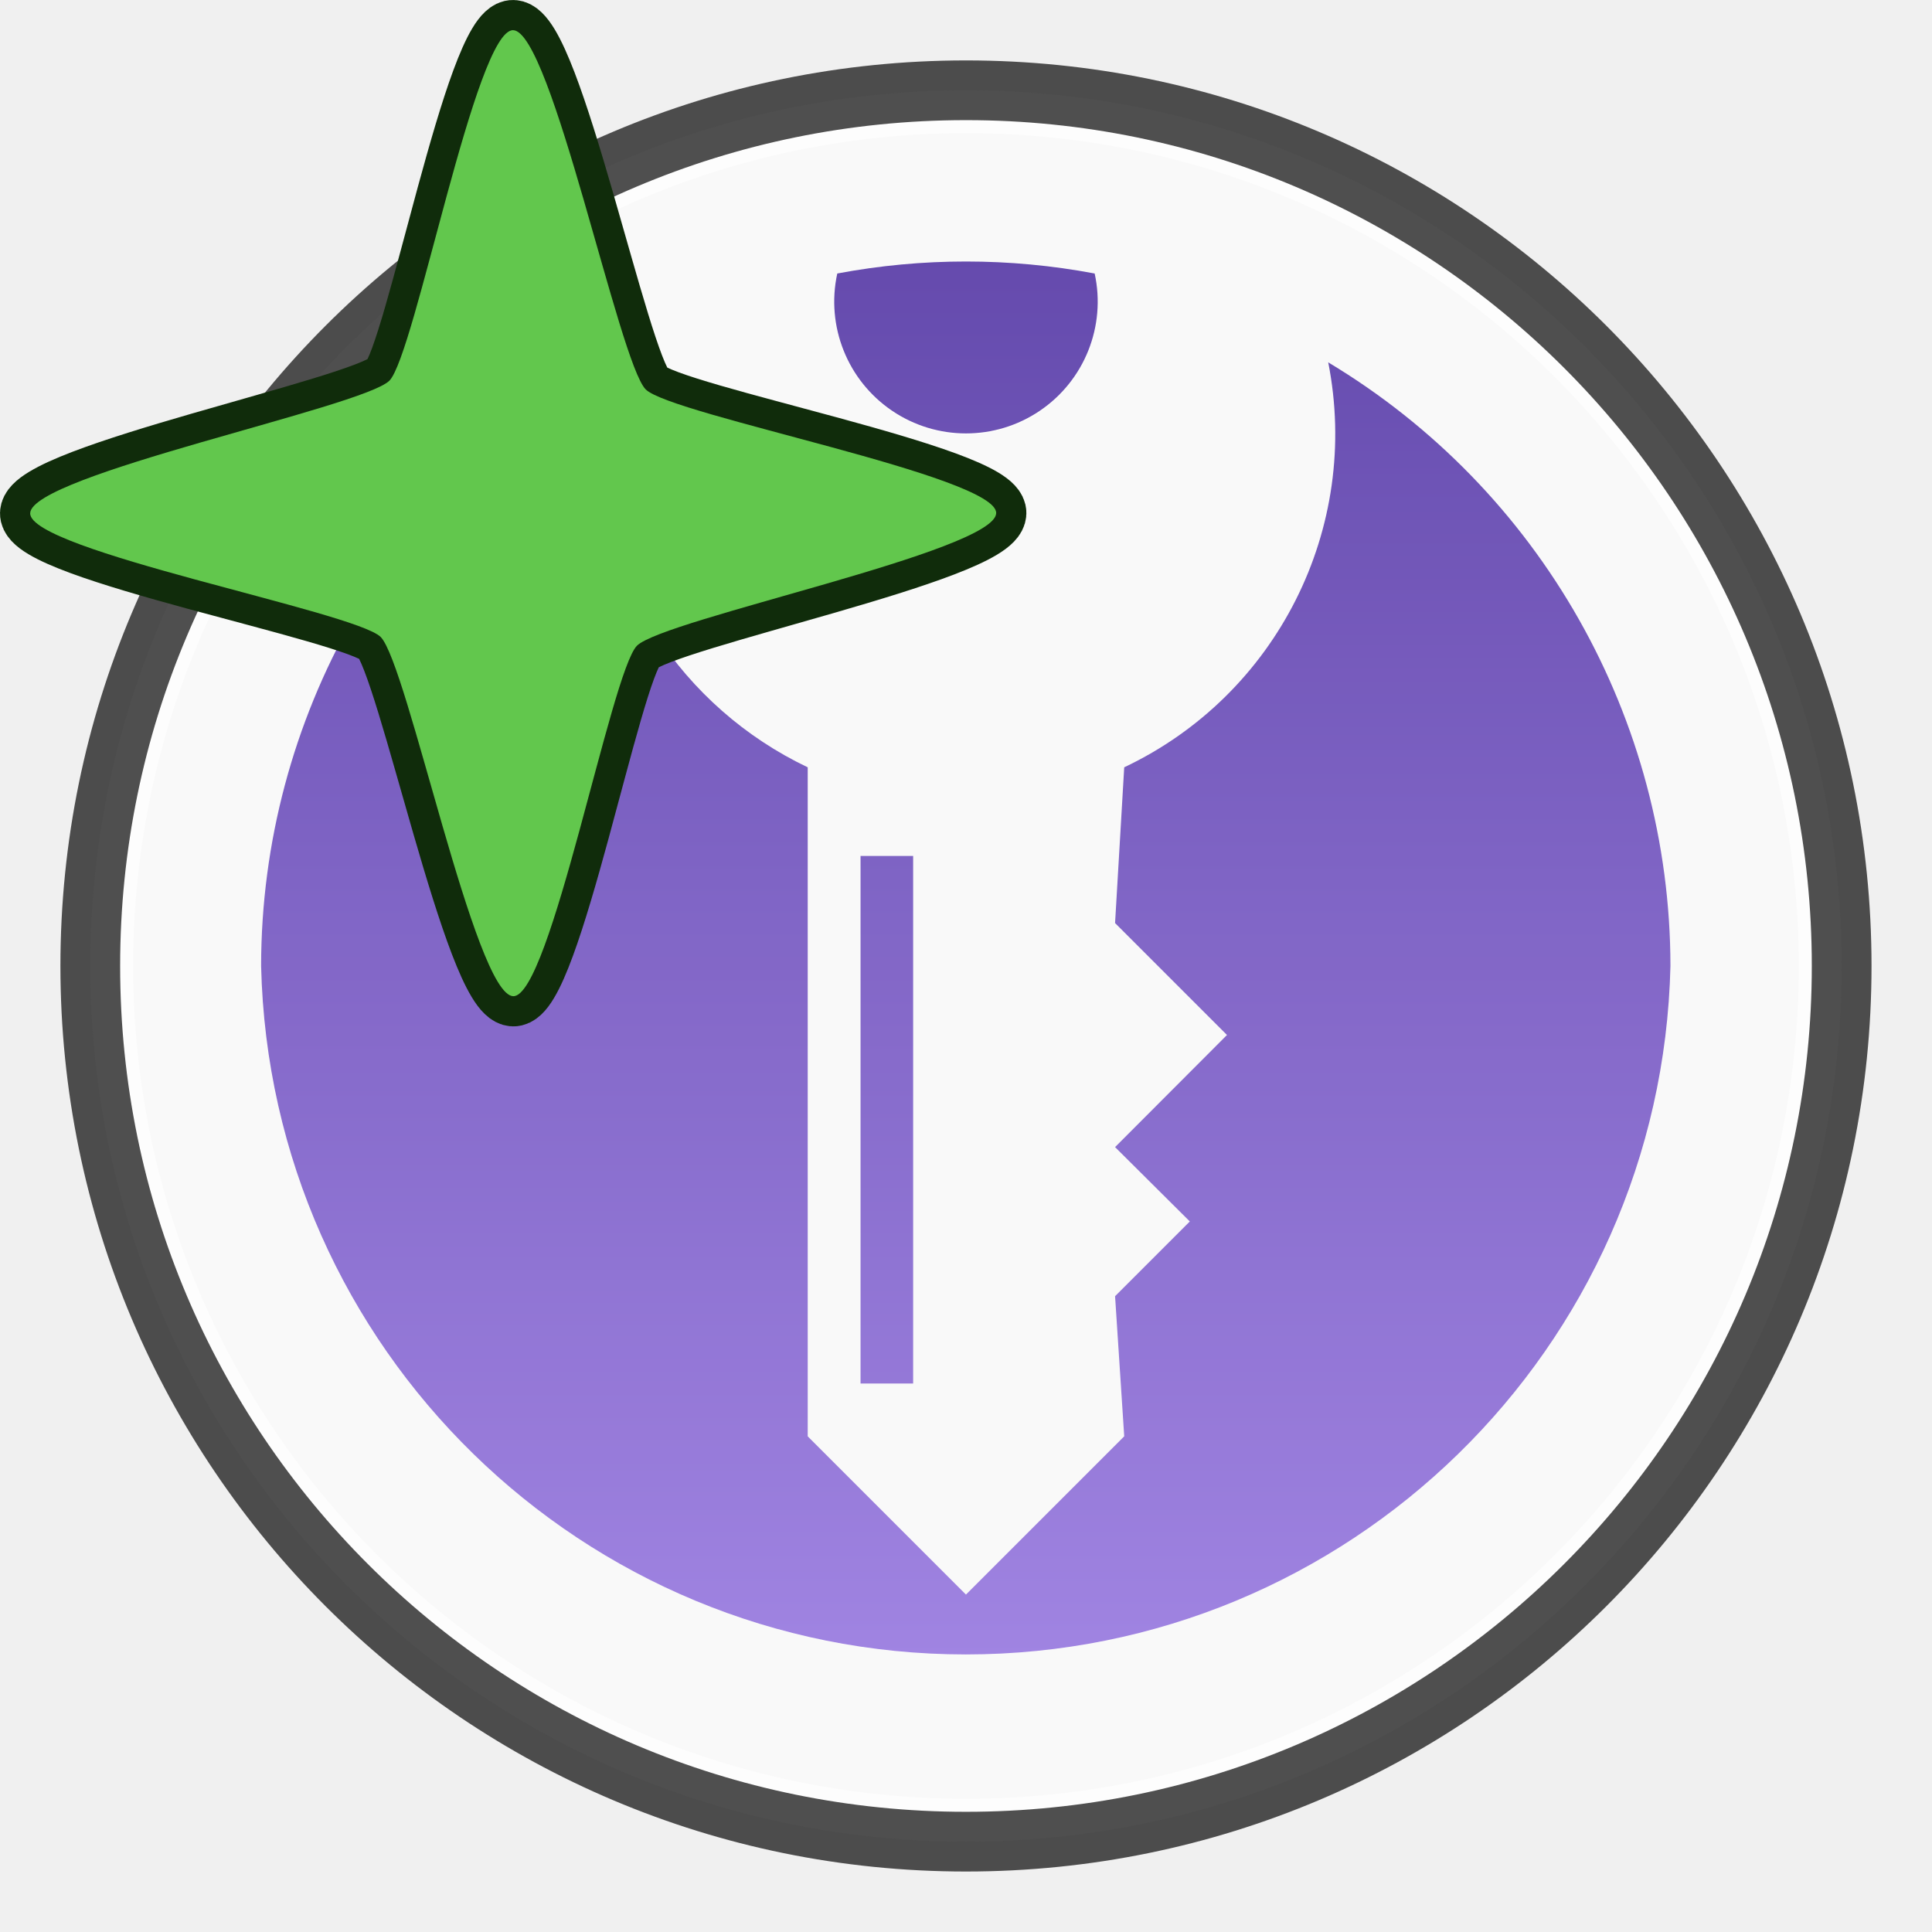
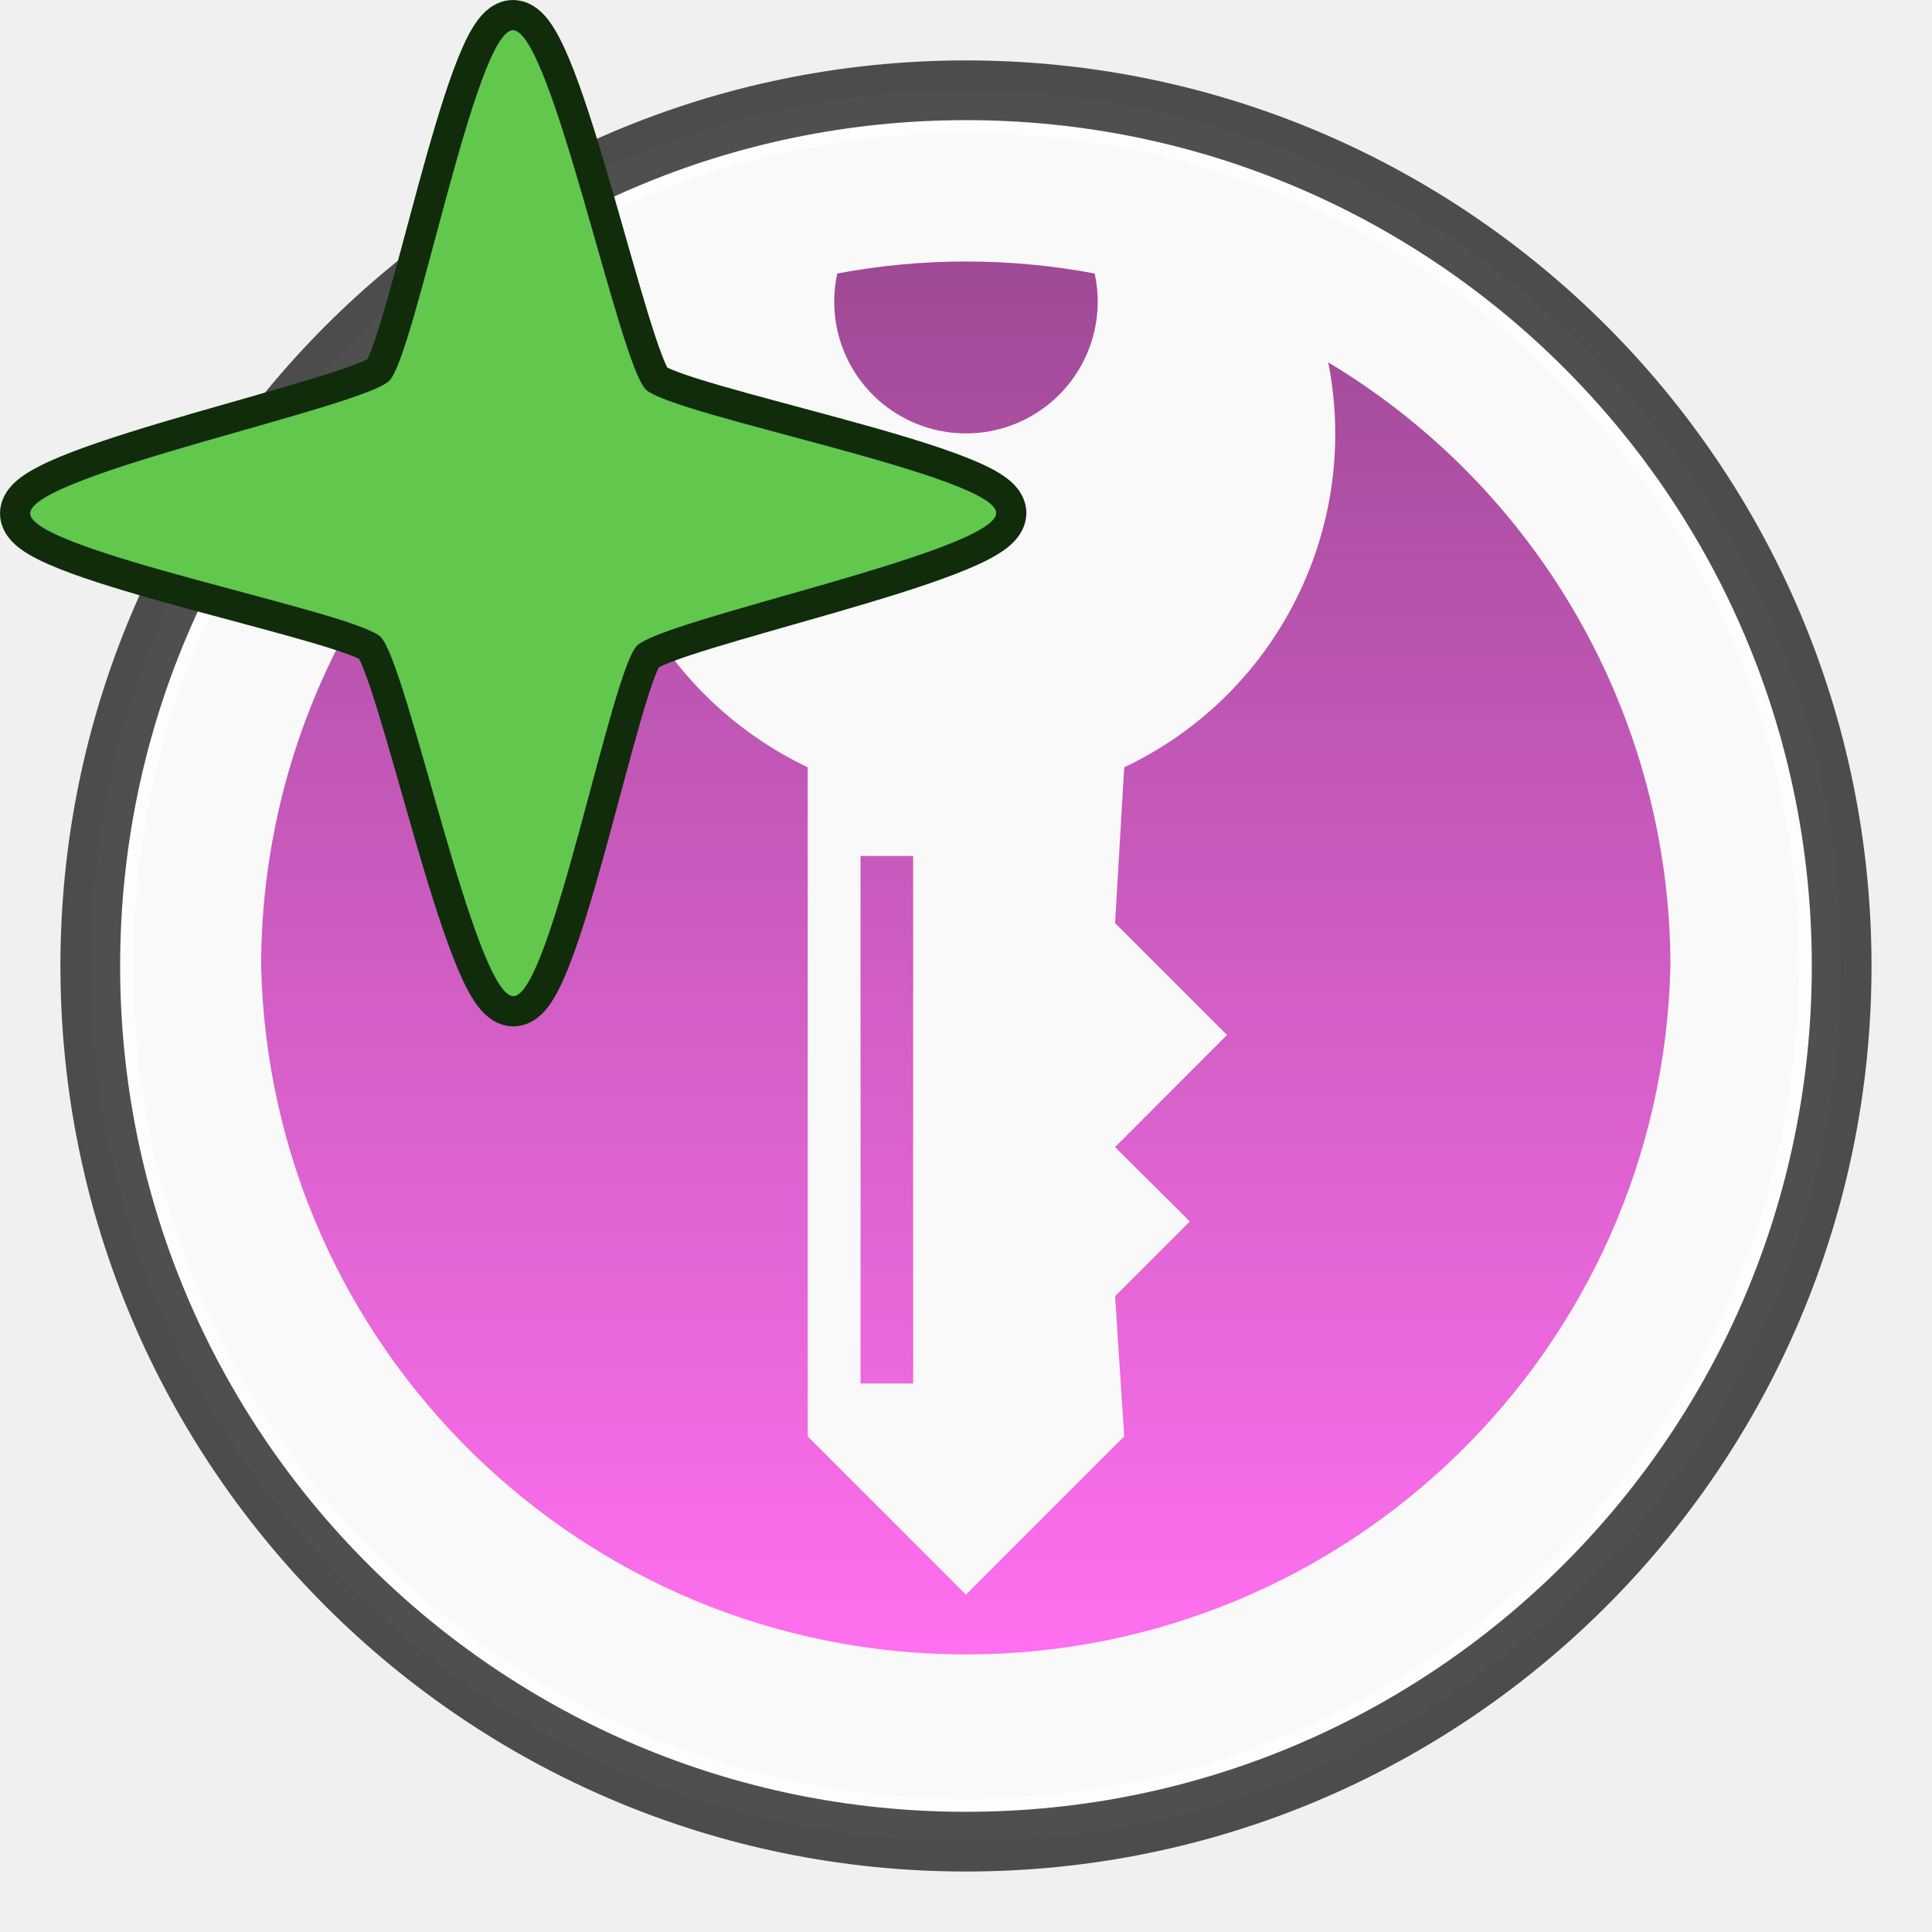
<svg xmlns="http://www.w3.org/2000/svg" xmlns:xlink="http://www.w3.org/1999/xlink" height="64" width="64" viewBox="0 0 64 64" xml:space="preserve">
  <defs>
    <linearGradient id="a">
-       <stop offset="0" style="stop-color:#5b3fa8;stop-opacity:1" />
-       <stop offset="1" style="stop-color:#9a7ce0;stop-opacity:1" />
+       <stop offset="0" style="stop-color:#993e8f;stop-opacity:1" />
+       <stop offset="1" style="stop-color:#ff67ef;stop-opacity:1" />
    </linearGradient>
    <linearGradient xlink:href="#a" id="b" x1="53.24" y1="12.75" x2="53.24" y2="86.36" gradientUnits="userSpaceOnUse" />
  </defs>
  <g transform="translate(.42 .42) scale(.63158)" style="display:inline">
    <circle r="45.93" style="opacity:.871;fill:#fff;fill-opacity:1;fill-rule:evenodd;stroke:#000;stroke-width:3.132;stroke-linecap:round;stroke-linejoin:round;stroke-miterlimit:4;stroke-dasharray:none;stroke-opacity:.784" cx="50" cy="50" />
    <circle style="opacity:1;fill:none;fill-opacity:1;fill-rule:evenodd;stroke:none;stroke-width:1.5;stroke-linecap:round;stroke-linejoin:round;stroke-miterlimit:4;stroke-dasharray:none;stroke-opacity:1" cx="50" cy="50" r="42.32" />
    <path style="opacity:1;fill:#f9f9f9;fill-opacity:1;fill-rule:evenodd;stroke:none;stroke-width:2.5;stroke-linecap:round;stroke-linejoin:round;stroke-miterlimit:4;stroke-dasharray:none;stroke-opacity:1" d="M50 6.32A43.68 43.68 0 0 0 6.32 50 43.68 43.68 0 0 0 50 93.68 43.68 43.68 0 0 0 93.68 50 43.68 43.68 0 0 0 50 6.32Zm0 6.72c2.26 0 4.52.22 6.75.64a6.92 6.92 0 1 1-13.5 0c2.23-.42 4.49-.64 6.75-.64Zm-19 5.3a19.36 19.36 0 0 0 10.7 21.24v35.09l8.3 8.3 8.3-8.3-.48-7.35 3.92-3.92-3.92-3.9 5.87-5.88-5.87-5.87.48-8.17A19.35 19.35 0 0 0 69 18.34 36.97 36.97 0 0 1 86.95 50a36.97 36.97 0 0 1-73.92 0c.01-12.98 6.83-25 17.97-31.67Zm13.46 25.9h2.77V71.9h-2.76V44.23z" />
    <path style="opacity:.94;fill:url(#b);fill-opacity:1;fill-rule:nonzero;stroke:none;stroke-width:.8;stroke-linecap:round;stroke-linejoin:round;stroke-miterlimit:4;stroke-dasharray:none;stroke-opacity:1" d="M56.75 13.68a6.91 6.91 0 1 1-13.5 0 36.48 36.48 0 0 1 13.5 0zM30.63 22.1c0 7.72 4.53 14.37 11.07 17.48v35.09l8.3 8.3 8.3-8.3-.48-7.35 3.92-3.92-3.92-3.9 5.87-5.88-5.87-5.87.48-8.17A19.35 19.35 0 0 0 69 18.34 36.97 36.97 0 0 1 86.95 50a36.97 36.97 0 0 1-73.92 0c.01-12.98 6.83-25 17.97-31.67a19.4 19.4 0 0 0-.38 3.77zm13.83 22.13h2.77V71.9h-2.76V44.24z" />
  </g>
  <g style="display:inline;stroke:#34220a;stroke-width:1;stroke-opacity:1">
    <g style="display:inline;stroke:#34220a;stroke-width:.846;stroke-opacity:1" stroke="#0c0c0c" stroke-opacity=".8">
      <path d="M17 33c-1.27-.04-3.5-11-4.39-11.9C11.74 20.25.96 18.24 1 17c.04-1.27 11-3.5 11.9-4.39C13.75 11.74 15.76.96 17 1c1.27.04 3.5 11 4.39 11.9.87.86 11.65 2.87 11.61 4.1-.04 1.27-11 3.5-11.9 4.39-.86.87-2.87 11.65-4.1 11.61z" display="inline" fill="#62c74d" stroke="none" style="display:inline;stroke:#102c0b;stroke-width:2;stroke-dasharray:none;stroke-opacity:1;paint-order:stroke fill markers" />
    </g>
  </g>
</svg>
